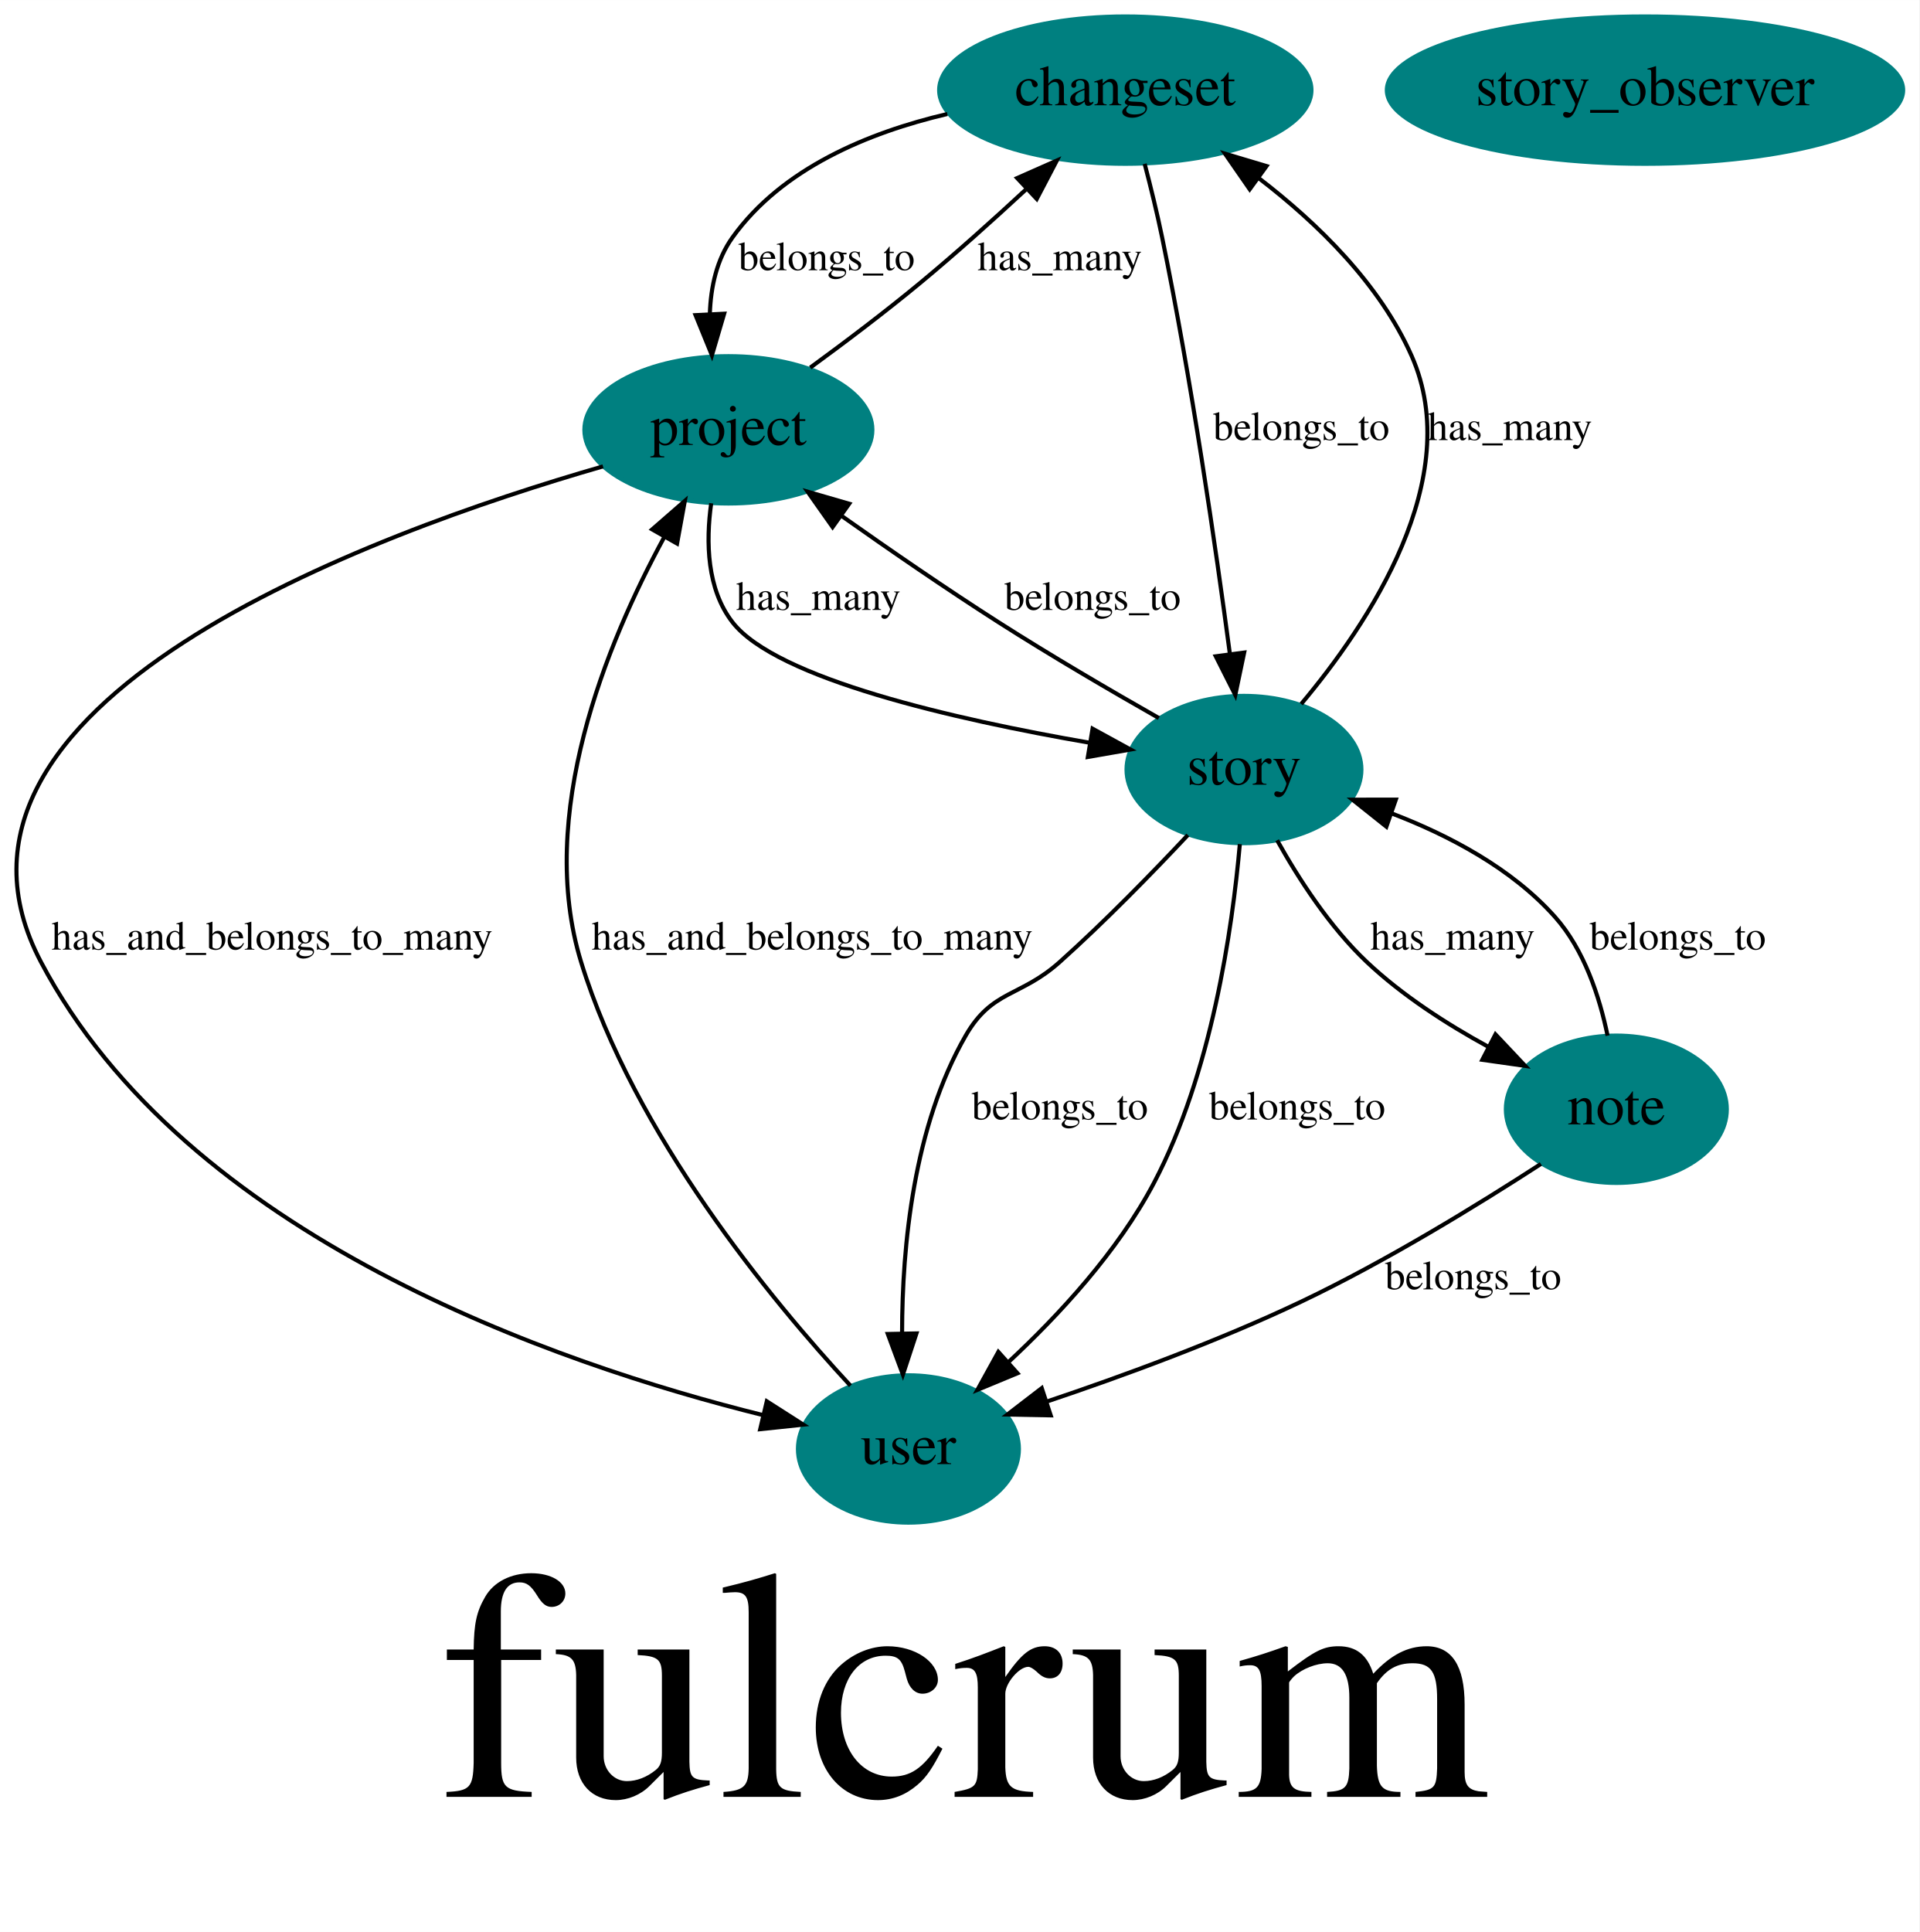
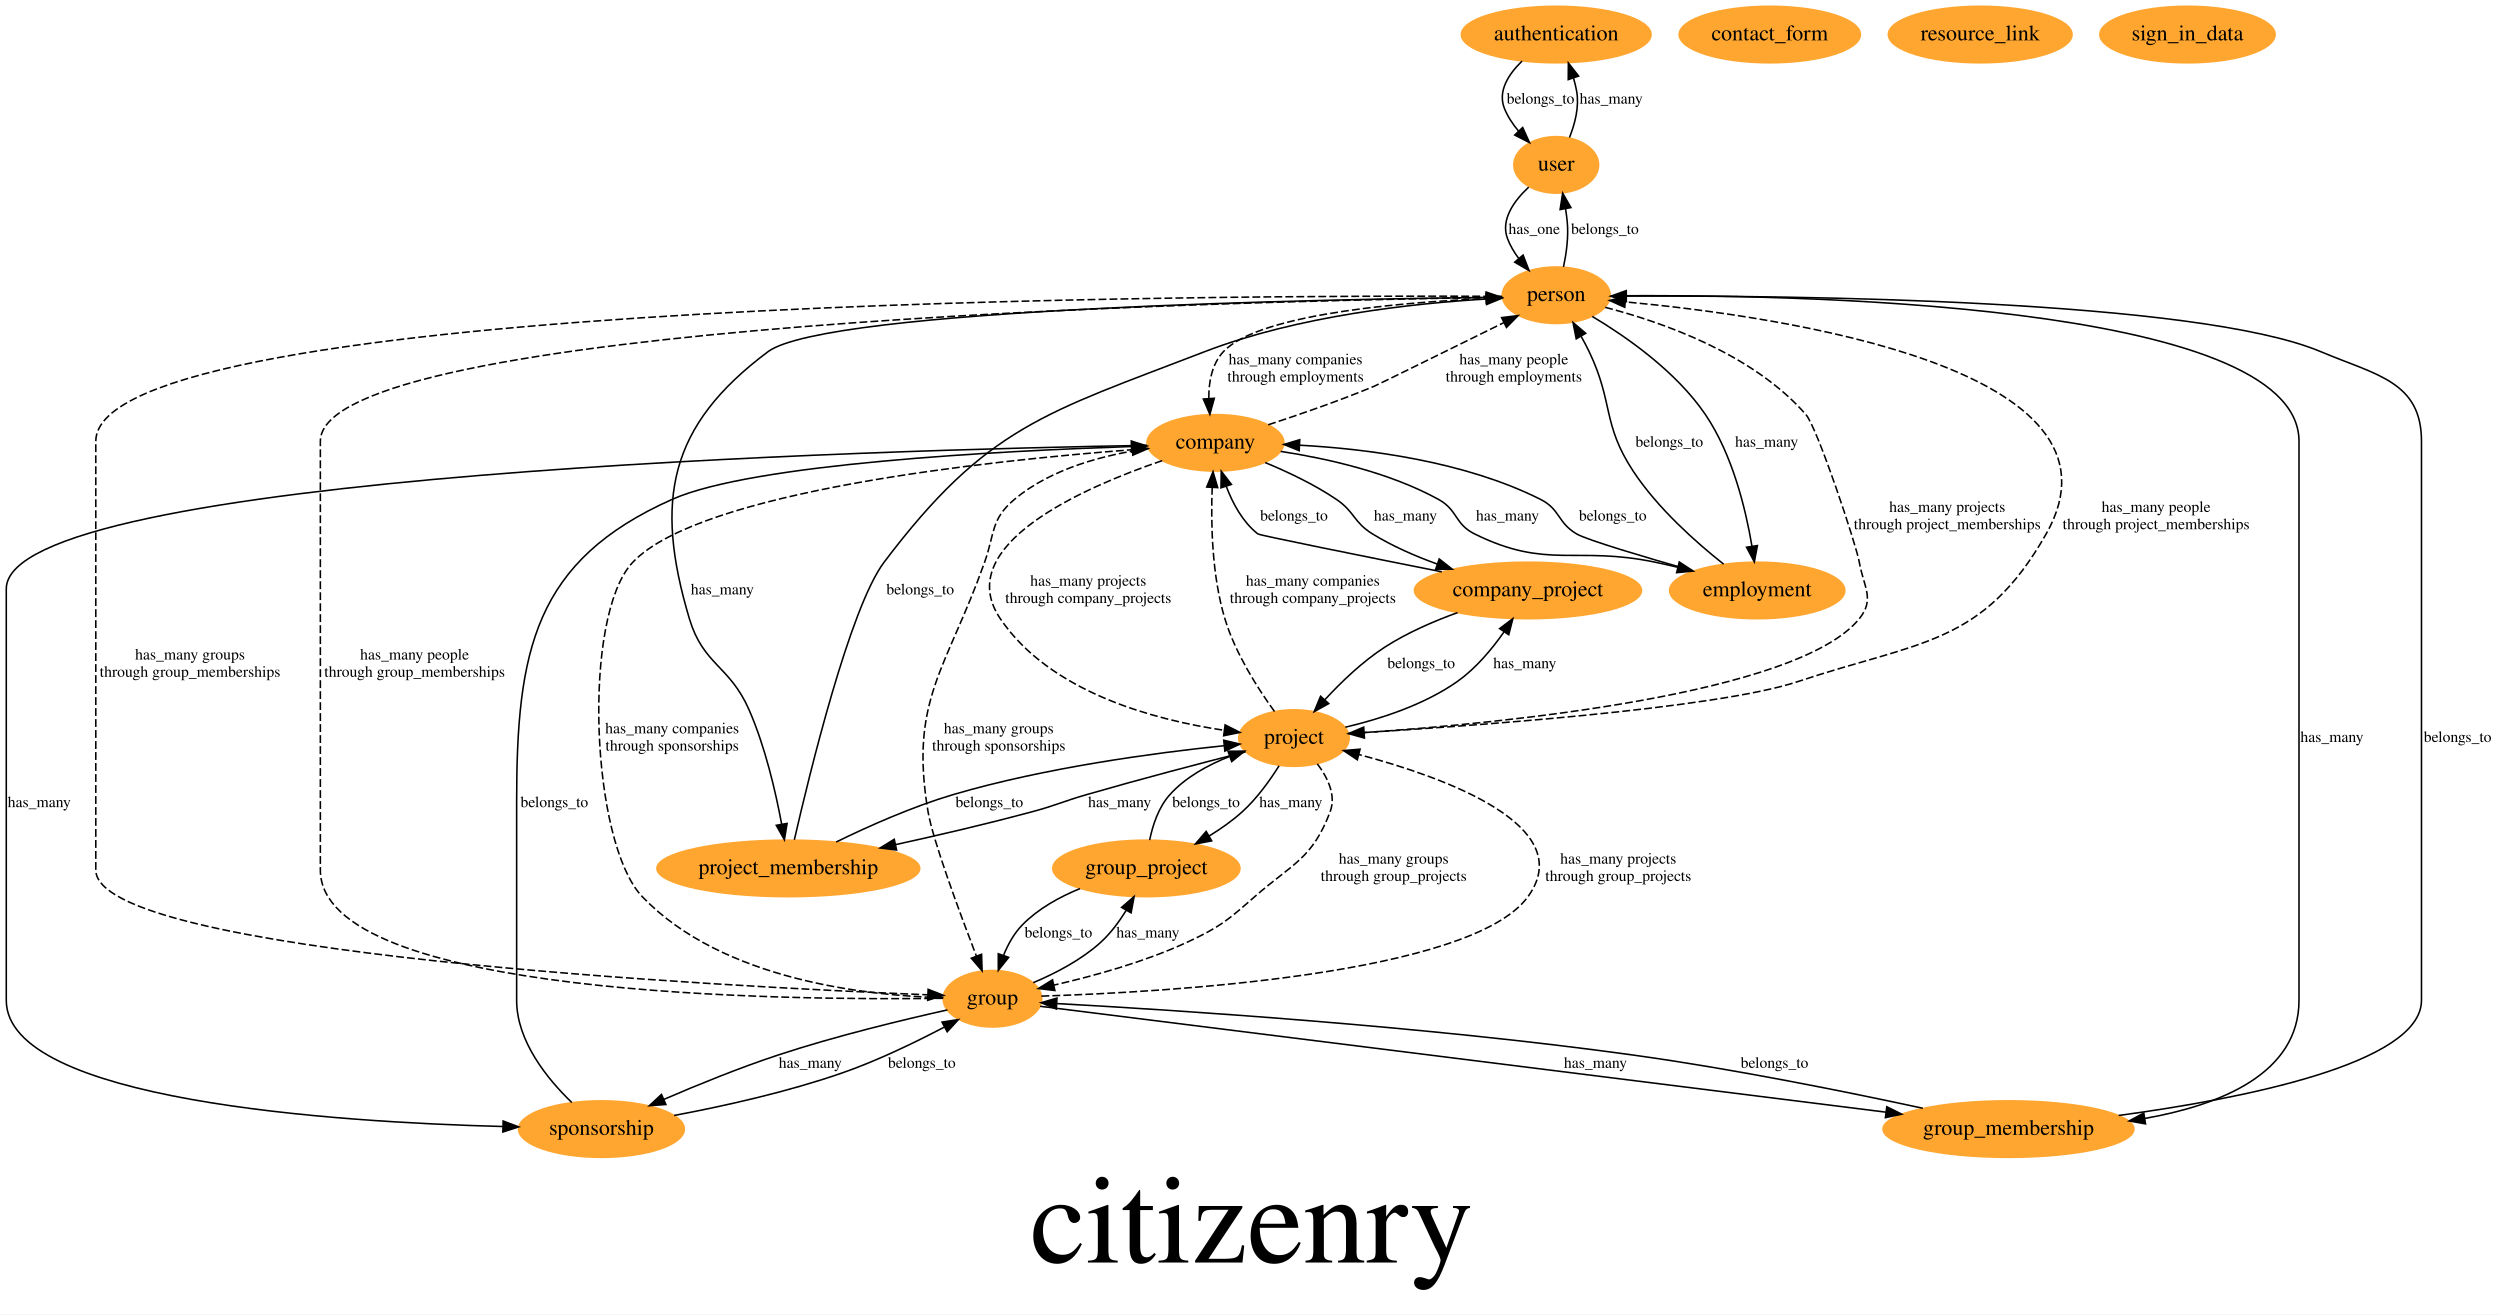
- <svg xmlns="http://www.w3.org/2000/svg" width="469pt" height="472pt" viewBox="0.00 0.00 469.04 472.00">
-   <g id="graph0" class="graph" transform="scale(1 1) rotate(0) translate(4 468)">
-     <polygon fill="white" stroke="transparent" points="-4,4 -4,-468 465.04,-468 465.04,4 -4,4" />
-     <text text-anchor="start" x="99.52" y="-29" font-family="Times,serif" font-size="14.00"> </text>
-     <text text-anchor="start" x="103.52" y="-29" font-family="Times,serif" font-size="80.00">fulcrum</text>
-     <text text-anchor="start" x="357.52" y="-29" font-family="Times,serif" font-size="14.00"> </text>
+ <svg xmlns="http://www.w3.org/2000/svg" width="1592pt" height="837pt" viewBox="0.00 0.00 1592.00 837.00">
+   <g id="graph0" class="graph" transform="scale(1 1) rotate(0) translate(4 833)">
+     <polygon fill="white" stroke="transparent" points="-4,4 -4,-833 1588,-833 1588,4 -4,4" />
+     <text text-anchor="start" x="648" y="-29" font-family="Times,serif" font-size="14.00"> </text>
+     <text text-anchor="start" x="652" y="-29" font-family="Times,serif" font-size="80.00">citizenry</text>
+     <text text-anchor="start" x="932" y="-29" font-family="Times,serif" font-size="14.00"> </text>
    <g id="node1" class="node">
-       <ellipse fill="teal" stroke="teal" cx="271" cy="-446" rx="45.49" ry="18" />
-       <text text-anchor="middle" x="271" y="-442.3" font-family="Times,serif" font-size="14.00">changeset</text>
+       <ellipse fill="#ffa630" stroke="#ffa630" cx="987" cy="-811" rx="60.39" ry="18" />
+       <text text-anchor="middle" x="987" y="-807.3" font-family="Times,serif" font-size="14.00">authentication</text>
+     </g>
+     <g id="node15" class="node">
+       <ellipse fill="#ffa630" stroke="#ffa630" cx="987" cy="-728" rx="27" ry="18" />
+       <text text-anchor="middle" x="987" y="-724.3" font-family="Times,serif" font-size="14.00">user</text>
+     </g>
+     <g id="edge1" class="edge">
+       <path fill="none" stroke="black" d="M965.27,-794.13C956.63,-785.75 949.65,-774.96 954,-764 956.08,-758.76 959.36,-753.85 963.06,-749.46" />
+       <polygon fill="black" stroke="black" points="965.64,-751.82 970,-742.16 960.57,-746.99 965.64,-751.82" />
+       <text text-anchor="middle" x="977" y="-767" font-family="Times,serif" font-size="10.00">belongs_to</text>
+     </g>
+     <g id="node2" class="node">
+       <ellipse fill="#ffa630" stroke="#ffa630" cx="770" cy="-551" rx="43.59" ry="18" />
+       <text text-anchor="middle" x="770" y="-547.3" font-family="Times,serif" font-size="14.00">company</text>
    </g>
    <g id="node3" class="node">
-       <ellipse fill="teal" stroke="teal" cx="174" cy="-363" rx="35.19" ry="18" />
-       <text text-anchor="middle" x="174" y="-359.3" font-family="Times,serif" font-size="14.00">project</text>
-     </g>
-     <g id="edge1" class="edge">
-       <path fill="none" stroke="black" d="M227.51,-440.17C208.17,-435.64 187.08,-426.87 175,-410 171.15,-404.63 169.69,-397.93 169.47,-391.32" />
-       <polygon fill="black" stroke="black" points="172.97,-391.37 169.98,-381.21 165.98,-391.02 172.97,-391.37" />
-       <text text-anchor="middle" x="198" y="-402" font-family="Times,serif" font-size="10.00">belongs_to</text>
+       <ellipse fill="#ffa630" stroke="#ffa630" cx="969" cy="-457" rx="72.29" ry="18" />
+       <text text-anchor="middle" x="969" y="-453.3" font-family="Times,serif" font-size="14.00">company_project</text>
+     </g>
+     <g id="edge2" class="edge">
+       <path fill="none" stroke="black" d="M801.62,-538.46C816.06,-532.49 833.01,-524.46 847,-515 858.72,-507.07 857.95,-500.41 870,-493 882.62,-485.24 897.2,-478.88 911.22,-473.81" />
+       <polygon fill="black" stroke="black" points="912.5,-477.07 920.81,-470.51 910.22,-470.46 912.5,-477.07" />
+       <text text-anchor="middle" x="891" y="-501.5" font-family="Times,serif" font-size="10.00">has_many</text>
+     </g>
+     <g id="node5" class="node">
+       <ellipse fill="#ffa630" stroke="#ffa630" cx="1115" cy="-457" rx="55.79" ry="18" />
+       <text text-anchor="middle" x="1115" y="-453.3" font-family="Times,serif" font-size="14.00">employment</text>
+     </g>
+     <g id="edge6" class="edge">
+       <path fill="none" stroke="black" d="M811.54,-545.55C841.02,-541.04 880.73,-532.18 912,-515 924.4,-508.19 922.32,-499.27 935,-493 981.37,-470.07 999.36,-485.56 1050,-475 1054.68,-474.02 1059.52,-472.93 1064.36,-471.77" />
+       <polygon fill="black" stroke="black" points="1065.36,-475.13 1074.23,-469.33 1063.69,-468.33 1065.36,-475.13" />
+       <text text-anchor="middle" x="956" y="-501.5" font-family="Times,serif" font-size="10.00">has_many</text>
+     </g>
+     <g id="node6" class="node">
+       <ellipse fill="#ffa630" stroke="#ffa630" cx="628" cy="-197" rx="31.4" ry="18" />
+       <text text-anchor="middle" x="628" y="-193.3" font-family="Times,serif" font-size="14.00">group</text>
+     </g>
+     <g id="edge5" class="edge">
+       <path fill="none" stroke="black" stroke-dasharray="5,2" d="M727.23,-547.32C700.14,-543.61 665.84,-534.97 642,-515 626.91,-502.36 629.58,-493.55 623,-475 598.77,-406.72 574.94,-387.44 587,-316 590.02,-298.11 606.6,-253.22 617.73,-224.25" />
+       <polygon fill="black" stroke="black" points="621.06,-225.33 621.41,-214.74 614.53,-222.8 621.06,-225.33" />
+       <text text-anchor="middle" x="632" y="-366" font-family="Times,serif" font-size="10.00">has_many groups </text>
+       <text text-anchor="middle" x="632" y="-355" font-family="Times,serif" font-size="10.00"> through sponsorships</text>
+     </g>
+     <g id="node9" class="node">
+       <ellipse fill="#ffa630" stroke="#ffa630" cx="987" cy="-645" rx="34.39" ry="18" />
+       <text text-anchor="middle" x="987" y="-641.3" font-family="Times,serif" font-size="14.00">person</text>
+     </g>
+     <g id="edge7" class="edge">
+       <path fill="none" stroke="black" stroke-dasharray="5,2" d="M803.6,-562.49C823.43,-568.97 848.91,-577.78 871,-587 873.12,-587.89 920.17,-611.05 953.69,-627.57" />
+       <polygon fill="black" stroke="black" points="952.22,-630.75 962.74,-632.03 955.32,-624.47 952.22,-630.75" />
+       <text text-anchor="middle" x="960" y="-601" font-family="Times,serif" font-size="10.00">has_many people </text>
+       <text text-anchor="middle" x="960" y="-590" font-family="Times,serif" font-size="10.00"> through employments</text>
+     </g>
+     <g id="node10" class="node">
+       <ellipse fill="#ffa630" stroke="#ffa630" cx="820" cy="-363" rx="35.19" ry="18" />
+       <text text-anchor="middle" x="820" y="-359.3" font-family="Times,serif" font-size="14.00">project</text>
+     </g>
+     <g id="edge3" class="edge">
+       <path fill="none" stroke="black" stroke-dasharray="5,2" d="M736.1,-539.67C686.02,-522.59 601.44,-485.66 633,-439 664.73,-392.09 731.11,-374.52 775.63,-367.94" />
+       <polygon fill="black" stroke="black" points="776.16,-371.4 785.61,-366.59 775.23,-364.46 776.16,-371.4" />
+       <text text-anchor="middle" x="689" y="-460" font-family="Times,serif" font-size="10.00">has_many projects </text>
+       <text text-anchor="middle" x="689" y="-449" font-family="Times,serif" font-size="10.00"> through company_projects</text>
+     </g>
+     <g id="node14" class="node">
+       <ellipse fill="#ffa630" stroke="#ffa630" cx="379" cy="-114" rx="52.79" ry="18" />
+       <text text-anchor="middle" x="379" y="-110.3" font-family="Times,serif" font-size="14.00">sponsorship</text>
+     </g>
+     <g id="edge4" class="edge">
+       <path fill="none" stroke="black" d="M726.4,-549.41C563.51,-546.64 0,-531.71 0,-458 0,-458 0,-458 0,-196 0,-132.12 208.49,-118.44 316.2,-115.64" />
+       <polygon fill="black" stroke="black" points="316.39,-119.13 326.3,-115.4 316.22,-112.13 316.39,-119.13" />
+       <text text-anchor="middle" x="21" y="-319" font-family="Times,serif" font-size="10.00">has_many</text>
+     </g>
+     <g id="edge9" class="edge">
+       <path fill="none" stroke="black" d="M914.14,-468.86C864.25,-478.79 798.19,-492.07 797,-493 787.37,-500.55 781,-512.37 776.88,-523.3" />
+       <polygon fill="black" stroke="black" points="773.51,-522.34 773.7,-532.93 780.16,-524.53 773.51,-522.34" />
+       <text text-anchor="middle" x="820" y="-501.5" font-family="Times,serif" font-size="10.00">belongs_to</text>
+     </g>
+     <g id="edge8" class="edge">
+       <path fill="none" stroke="black" d="M924.2,-442.89C908.89,-437.36 892.09,-430.07 878,-421 863.72,-411.81 850.06,-398.68 839.59,-387.33" />
+       <polygon fill="black" stroke="black" points="842.15,-384.95 832.88,-379.84 836.94,-389.62 842.15,-384.95" />
+       <text text-anchor="middle" x="901" y="-407.5" font-family="Times,serif" font-size="10.00">belongs_to</text>
    </g>
    <g id="node4" class="node">
-       <ellipse fill="teal" stroke="teal" cx="300" cy="-280" rx="28.7" ry="18" />
-       <text text-anchor="middle" x="300" y="-276.3" font-family="Times,serif" font-size="14.00">story</text>
-     </g>
-     <g id="edge2" class="edge">
-       <path fill="none" stroke="black" d="M275.73,-427.99C277.22,-422.3 278.79,-415.9 280,-410 287.18,-375.08 293.09,-334.36 296.57,-308.16" />
-       <polygon fill="black" stroke="black" points="300.05,-308.58 297.88,-298.21 293.11,-307.67 300.05,-308.58" />
-       <text text-anchor="middle" x="314" y="-360.5" font-family="Times,serif" font-size="10.00">belongs_to</text>
-     </g>
-     <g id="node2" class="node">
-       <ellipse fill="teal" stroke="teal" cx="391" cy="-197" rx="27" ry="18" />
-       <text text-anchor="middle" x="391" y="-193.3" font-family="Times,serif" font-size="14.00">note</text>
-     </g>
-     <g id="edge4" class="edge">
-       <path fill="none" stroke="black" d="M388.86,-214.98C386.9,-224.47 383.15,-235.97 376,-244 365.48,-255.81 350.17,-263.91 336.03,-269.31" />
-       <polygon fill="black" stroke="black" points="334.8,-266.04 326.51,-272.64 337.11,-272.65 334.8,-266.04" />
-       <text text-anchor="middle" x="406" y="-236" font-family="Times,serif" font-size="10.00">belongs_to</text>
-     </g>
-     <g id="node6" class="node">
-       <ellipse fill="teal" stroke="teal" cx="218" cy="-114" rx="27" ry="18" />
-       <text text-anchor="middle" x="218" y="-110.3" font-family="Times,serif" font-size="14.00">user</text>
-     </g>
-     <g id="edge3" class="edge">
-       <path fill="none" stroke="black" d="M372.56,-183.63C357.29,-173.73 334.81,-159.9 314,-150 293.9,-140.44 270.45,-131.84 251.75,-125.56" />
-       <polygon fill="black" stroke="black" points="252.77,-122.21 242.18,-122.41 250.58,-128.86 252.77,-122.21" />
-       <text text-anchor="middle" x="356" y="-153" font-family="Times,serif" font-size="10.00">belongs_to</text>
-     </g>
-     <g id="edge7" class="edge">
-       <path fill="none" stroke="black" d="M194.01,-378.2C202.49,-384.39 212.38,-391.86 221,-399 229.58,-406.11 238.64,-414.24 246.66,-421.67" />
-       <polygon fill="black" stroke="black" points="244.57,-424.51 254.27,-428.8 249.36,-419.41 244.57,-424.51" />
-       <text text-anchor="middle" x="255" y="-402" font-family="Times,serif" font-size="10.00">has_many</text>
-     </g>
-     <g id="edge6" class="edge">
-       <path fill="none" stroke="black" d="M169.8,-345.06C168.48,-335.58 168.73,-324.08 175,-316 185.72,-302.18 229.38,-292.25 262.11,-286.58" />
-       <polygon fill="black" stroke="black" points="263,-289.98 272.29,-284.89 261.85,-283.07 263,-289.98" />
-       <text text-anchor="middle" x="196" y="-319" font-family="Times,serif" font-size="10.00">has_many</text>
-     </g>
-     <g id="edge5" class="edge">
-       <path fill="none" stroke="black" d="M143.36,-354.07C86.37,-337.66 -27.25,-296.12 6,-233 41.35,-165.88 131.88,-134.8 182.46,-122.27" />
-       <polygon fill="black" stroke="black" points="183.39,-125.64 192.31,-119.94 181.78,-118.83 183.39,-125.64" />
-       <text text-anchor="middle" x="62.5" y="-236" font-family="Times,serif" font-size="10.00">has_and_belongs_to_many</text>
+       <ellipse fill="#ffa630" stroke="#ffa630" cx="1123" cy="-811" rx="57.69" ry="18" />
+       <text text-anchor="middle" x="1123" y="-807.3" font-family="Times,serif" font-size="14.00">contact_form</text>
    </g>
    <g id="edge11" class="edge">
-       <path fill="none" stroke="black" d="M313.98,-296.01C330.49,-315.66 354.16,-351.12 341,-381 333.23,-398.63 317.93,-413.52 303.62,-424.49" />
-       <polygon fill="black" stroke="black" points="301.4,-421.77 295.36,-430.48 305.51,-427.44 301.4,-421.77" />
-       <text text-anchor="middle" x="365" y="-360.5" font-family="Times,serif" font-size="10.00">has_many</text>
+       <path fill="none" stroke="black" d="M1074.12,-469.44C1043.81,-478.09 1006.64,-489.11 1000,-493 987.79,-500.14 989.64,-508.65 977,-515 928.75,-539.23 867.04,-547.13 823.59,-549.5" />
+       <polygon fill="black" stroke="black" points="823.34,-546.01 813.51,-549.97 823.66,-553 823.34,-546.01" />
+       <text text-anchor="middle" x="1023" y="-501.5" font-family="Times,serif" font-size="10.00">belongs_to</text>
+     </g>
+     <g id="edge10" class="edge">
+       <path fill="none" stroke="black" d="M1093.61,-473.74C1076.04,-487.63 1051.6,-509.31 1036,-533 1016.21,-563.07 1023.55,-576.53 1008,-609 1006.45,-612.23 1004.7,-615.55 1002.88,-618.79" />
+       <polygon fill="black" stroke="black" points="999.74,-617.22 997.7,-627.62 1005.78,-620.77 999.74,-617.22" />
+       <text text-anchor="middle" x="1059" y="-548.5" font-family="Times,serif" font-size="10.00">belongs_to</text>
+     </g>
+     <g id="edge17" class="edge">
+       <path fill="none" stroke="black" stroke-dasharray="5,2" d="M596.78,-197.65C548.54,-198.89 456.13,-208.63 405,-262 372.25,-296.2 366.39,-440.66 399,-475 441.92,-520.19 624.93,-539.59 716.86,-546.61" />
+       <polygon fill="black" stroke="black" points="716.84,-550.12 727.07,-547.36 717.35,-543.13 716.84,-550.12" />
+       <text text-anchor="middle" x="424" y="-366" font-family="Times,serif" font-size="10.00">has_many companies </text>
+       <text text-anchor="middle" x="424" y="-355" font-family="Times,serif" font-size="10.00"> through sponsorships</text>
+     </g>
+     <g id="node7" class="node">
+       <ellipse fill="#ffa630" stroke="#ffa630" cx="1275" cy="-114" rx="79.89" ry="18" />
+       <text text-anchor="middle" x="1275" y="-110.3" font-family="Times,serif" font-size="14.00">group_membership</text>
+     </g>
+     <g id="edge14" class="edge">
+       <path fill="none" stroke="black" d="M658.34,-192.2C754.34,-180.18 1053.61,-142.72 1196.95,-124.77" />
+       <polygon fill="black" stroke="black" points="1197.5,-128.23 1206.99,-123.51 1196.63,-121.28 1197.5,-128.23" />
+       <text text-anchor="middle" x="1012" y="-153" font-family="Times,serif" font-size="10.00">has_many</text>
+     </g>
+     <g id="node8" class="node">
+       <ellipse fill="#ffa630" stroke="#ffa630" cx="726" cy="-280" rx="59.59" ry="18" />
+       <text text-anchor="middle" x="726" y="-276.3" font-family="Times,serif" font-size="14.00">group_project</text>
    </g>
    <g id="edge12" class="edge">
-       <path fill="none" stroke="black" d="M308.1,-262.72C313.39,-253.24 320.99,-241.51 330,-233 338.63,-224.85 349.5,-217.84 359.67,-212.28" />
-       <polygon fill="black" stroke="black" points="361.46,-215.3 368.73,-207.59 358.24,-209.08 361.46,-215.3" />
-       <text text-anchor="middle" x="351" y="-236" font-family="Times,serif" font-size="10.00">has_many</text>
-     </g>
-     <g id="edge8" class="edge">
-       <path fill="none" stroke="black" d="M279.2,-292.58C267.54,-299.21 252.8,-307.82 240,-316 227.24,-324.15 213.46,-333.64 201.8,-341.88" />
-       <polygon fill="black" stroke="black" points="199.47,-339.24 193.36,-347.89 203.53,-344.94 199.47,-339.24" />
-       <text text-anchor="middle" x="263" y="-319" font-family="Times,serif" font-size="10.00">belongs_to</text>
-     </g>
-     <g id="edge9" class="edge">
-       <path fill="none" stroke="black" d="M286.29,-264C277.61,-254.76 265.99,-242.84 255,-233 245.33,-224.34 238.48,-226.25 232,-215 219.25,-192.88 216.47,-163.57 216.45,-142.41" />
-       <polygon fill="black" stroke="black" points="219.96,-142.23 216.65,-132.16 212.96,-142.09 219.96,-142.23" />
-       <text text-anchor="middle" x="255" y="-194.5" font-family="Times,serif" font-size="10.00">belongs_to</text>
-     </g>
-     <g id="edge10" class="edge">
-       <path fill="none" stroke="black" d="M298.99,-261.78C297.16,-241.06 292.08,-205.74 278,-179 269.18,-162.26 254.79,-146.7 242.32,-135.11" />
-       <polygon fill="black" stroke="black" points="244.65,-132.5 234.86,-128.44 239.98,-137.71 244.65,-132.5" />
-       <text text-anchor="middle" x="313" y="-194.5" font-family="Times,serif" font-size="10.00">belongs_to</text>
-     </g>
-     <g id="node5" class="node">
-       <ellipse fill="teal" stroke="teal" cx="398" cy="-446" rx="63.09" ry="18" />
-       <text text-anchor="middle" x="398" y="-442.3" font-family="Times,serif" font-size="14.00">story_observer</text>
+       <path fill="none" stroke="black" d="M653.96,-207.23C667.85,-213.08 684.59,-221.69 697,-233 703.28,-238.72 708.73,-246.11 713.16,-253.28" />
+       <polygon fill="black" stroke="black" points="710.2,-255.16 718.2,-262.1 716.28,-251.68 710.2,-255.16" />
+       <text text-anchor="middle" x="727" y="-236" font-family="Times,serif" font-size="10.00">has_many</text>
+     </g>
+     <g id="edge15" class="edge">
+       <path fill="none" stroke="black" stroke-dasharray="5,2" d="M596.53,-197.28C497.69,-195.86 200,-198.27 200,-279 200,-552 200,-552 200,-552 200,-627.25 775,-641.08 942.02,-643.5" />
+       <polygon fill="black" stroke="black" points="942.38,-647.01 952.42,-643.65 942.47,-640.01 942.38,-647.01" />
+       <text text-anchor="middle" x="260" y="-413" font-family="Times,serif" font-size="10.00">has_many people </text>
+       <text text-anchor="middle" x="260" y="-402" font-family="Times,serif" font-size="10.00"> through group_memberships</text>
    </g>
    <g id="edge13" class="edge">
-       <path fill="none" stroke="black" d="M203.84,-129.46C184.55,-150.29 150.93,-190.88 138,-233 127,-268.83 144.13,-310.69 158.32,-336.77" />
-       <polygon fill="black" stroke="black" points="155.37,-338.67 163.36,-345.63 161.46,-335.21 155.37,-338.67" />
-       <text text-anchor="middle" x="194.5" y="-236" font-family="Times,serif" font-size="10.00">has_and_belongs_to_many</text>
+       <path fill="none" stroke="black" stroke-dasharray="5,2" d="M659.17,-198.67C736.36,-201.08 932.77,-212.1 969,-262 1001.73,-307.1 915.99,-337.99 861.34,-352.52" />
+       <polygon fill="black" stroke="black" points="860.35,-349.16 851.54,-355.04 862.09,-355.94 860.35,-349.16" />
+       <text text-anchor="middle" x="1026.5" y="-283" font-family="Times,serif" font-size="10.00">has_many projects </text>
+       <text text-anchor="middle" x="1026.5" y="-272" font-family="Times,serif" font-size="10.00"> through group_projects</text>
+     </g>
+     <g id="edge16" class="edge">
+       <path fill="none" stroke="black" d="M599.33,-189.9C571.38,-183.67 527.82,-173.2 491,-161 466.6,-152.92 439.96,-142.06 418.78,-132.93" />
+       <polygon fill="black" stroke="black" points="420.03,-129.65 409.47,-128.87 417.23,-136.07 420.03,-129.65" />
+       <text text-anchor="middle" x="512" y="-153" font-family="Times,serif" font-size="10.00">has_many</text>
+     </g>
+     <g id="edge18" class="edge">
+       <path fill="none" stroke="black" d="M1220.45,-127.25C1172.38,-137.63 1100.36,-152.19 1037,-161 903.12,-179.61 743.11,-189.86 669.18,-193.92" />
+       <polygon fill="black" stroke="black" points="668.71,-190.44 658.91,-194.47 669.08,-197.43 668.71,-190.44" />
+       <text text-anchor="middle" x="1126" y="-153" font-family="Times,serif" font-size="10.00">belongs_to</text>
+     </g>
+     <g id="edge19" class="edge">
+       <path fill="none" stroke="black" d="M1345.13,-122.67C1423.04,-133.19 1538,-155.57 1538,-196 1538,-552 1538,-552 1538,-552 1538,-590.09 1509.09,-594.18 1474,-609 1395.02,-642.36 1136.74,-644.85 1031.87,-644.43" />
+       <polygon fill="black" stroke="black" points="1031.64,-640.93 1021.62,-644.38 1031.6,-647.93 1031.64,-640.93" />
+       <text text-anchor="middle" x="1561" y="-360.5" font-family="Times,serif" font-size="10.00">belongs_to</text>
+     </g>
+     <g id="edge21" class="edge">
+       <path fill="none" stroke="black" d="M683.78,-267.16C670.68,-261.81 657.05,-254.31 647,-244 641.81,-238.68 637.97,-231.74 635.15,-224.88" />
+       <polygon fill="black" stroke="black" points="638.32,-223.34 631.71,-215.06 631.71,-225.66 638.32,-223.34" />
+       <text text-anchor="middle" x="670" y="-236" font-family="Times,serif" font-size="10.00">belongs_to</text>
+     </g>
+     <g id="edge20" class="edge">
+       <path fill="none" stroke="black" d="M728.1,-298.02C730.04,-307.52 733.79,-319.02 741,-327 751.03,-338.11 765.25,-345.88 778.86,-351.22" />
+       <polygon fill="black" stroke="black" points="778,-354.63 788.59,-354.69 780.35,-348.03 778,-354.63" />
+       <text text-anchor="middle" x="764" y="-319" font-family="Times,serif" font-size="10.00">belongs_to</text>
+     </g>
+     <g id="edge28" class="edge">
+       <path fill="none" stroke="black" stroke-dasharray="5,2" d="M952.54,-643.26C898.72,-641.32 798.45,-634.31 775,-609 767.71,-601.13 765.68,-589.76 765.77,-579.23" />
+       <polygon fill="black" stroke="black" points="769.27,-579.37 766.45,-569.16 762.28,-578.9 769.27,-579.37" />
+       <text text-anchor="middle" x="821" y="-601" font-family="Times,serif" font-size="10.00">has_many companies </text>
+       <text text-anchor="middle" x="821" y="-590" font-family="Times,serif" font-size="10.00"> through employments</text>
+     </g>
+     <g id="edge27" class="edge">
+       <path fill="none" stroke="black" d="M1009.92,-631.52C1031.55,-618.61 1063.37,-596.48 1082,-569 1099.22,-543.6 1107.63,-509.03 1111.63,-485.26" />
+       <polygon fill="black" stroke="black" points="1115.12,-485.58 1113.16,-475.16 1108.2,-484.52 1115.12,-485.58" />
+       <text text-anchor="middle" x="1121" y="-548.5" font-family="Times,serif" font-size="10.00">has_many</text>
+     </g>
+     <g id="edge26" class="edge">
+       <path fill="none" stroke="black" stroke-dasharray="5,2" d="M952.52,-644.28C784.21,-645.19 57,-643.82 57,-552 57,-552 57,-552 57,-279 57,-225.44 455.85,-204.83 586.85,-199.5" />
+       <polygon fill="black" stroke="black" points="587.04,-203 596.9,-199.1 586.76,-196 587.04,-203" />
+       <text text-anchor="middle" x="117" y="-413" font-family="Times,serif" font-size="10.00">has_many groups </text>
+       <text text-anchor="middle" x="117" y="-402" font-family="Times,serif" font-size="10.00"> through group_memberships</text>
+     </g>
+     <g id="edge25" class="edge">
+       <path fill="none" stroke="black" d="M1021.78,-644.62C1131.01,-645.64 1460,-641.3 1460,-552 1460,-552 1460,-552 1460,-196 1460,-149.26 1409.83,-129.23 1361.74,-120.77" />
+       <polygon fill="black" stroke="black" points="1362.28,-117.31 1351.85,-119.18 1361.17,-124.23 1362.28,-117.31" />
+       <text text-anchor="middle" x="1481" y="-360.5" font-family="Times,serif" font-size="10.00">has_many</text>
+     </g>
+     <g id="edge24" class="edge">
+       <path fill="none" stroke="black" stroke-dasharray="5,2" d="M1018.19,-637.29C1054.02,-628 1112.22,-607.78 1146,-569 1153.3,-560.63 1178.08,-485.94 1180,-475 1182.76,-459.24 1190.07,-451.44 1180,-439 1140.82,-390.6 952.32,-372.42 864.81,-366.5" />
+       <polygon fill="black" stroke="black" points="864.87,-362.99 854.66,-365.84 864.41,-369.98 864.87,-362.99" />
+       <text text-anchor="middle" x="1236" y="-507" font-family="Times,serif" font-size="10.00">has_many projects </text>
+       <text text-anchor="middle" x="1236" y="-496" font-family="Times,serif" font-size="10.00"> through project_memberships</text>
+     </g>
+     <g id="node11" class="node">
+       <ellipse fill="#ffa630" stroke="#ffa630" cx="498" cy="-280" rx="83.69" ry="18" />
+       <text text-anchor="middle" x="498" y="-276.3" font-family="Times,serif" font-size="14.00">project_membership</text>
+     </g>
+     <g id="edge23" class="edge">
+       <path fill="none" stroke="black" d="M952.42,-643.73C845.04,-642.58 522.27,-636.84 485,-609 421.91,-561.86 412.48,-514.47 435,-439 443.81,-409.47 460.65,-409.23 473,-381 483.32,-357.41 489.94,-328.74 493.76,-308.15" />
+       <polygon fill="black" stroke="black" points="497.22,-308.65 495.5,-298.2 490.33,-307.44 497.22,-308.65" />
+       <text text-anchor="middle" x="456" y="-454.5" font-family="Times,serif" font-size="10.00">has_many</text>
+     </g>
+     <g id="edge22" class="edge">
+       <path fill="none" stroke="black" d="M991.64,-662.99C993.48,-671.64 994.96,-682.35 994,-692 993.74,-694.59 993.38,-697.27 992.96,-699.95" />
+       <polygon fill="black" stroke="black" points="989.47,-699.54 991.1,-710.01 996.36,-700.81 989.47,-699.54" />
+       <text text-anchor="middle" x="1018" y="-684" font-family="Times,serif" font-size="10.00">belongs_to</text>
+     </g>
+     <g id="edge32" class="edge">
+       <path fill="none" stroke="black" stroke-dasharray="5,2" d="M807.6,-379.91C797.07,-394.41 782.66,-416.88 776,-439 767.7,-466.6 767.04,-499.78 767.93,-522.63" />
+       <polygon fill="black" stroke="black" points="764.44,-522.84 768.45,-532.64 771.43,-522.48 764.44,-522.84" />
+       <text text-anchor="middle" x="832" y="-460" font-family="Times,serif" font-size="10.00">has_many companies </text>
+       <text text-anchor="middle" x="832" y="-449" font-family="Times,serif" font-size="10.00"> through company_projects</text>
+     </g>
+     <g id="edge31" class="edge">
+       <path fill="none" stroke="black" d="M852.69,-369.92C874.38,-375.01 902.66,-383.97 924,-399 935.79,-407.31 946.03,-419.57 953.75,-430.6" />
+       <polygon fill="black" stroke="black" points="950.94,-432.69 959.39,-439.08 956.77,-428.81 950.94,-432.69" />
+       <text text-anchor="middle" x="967" y="-407.5" font-family="Times,serif" font-size="10.00">has_many</text>
+     </g>
+     <g id="edge34" class="edge">
+       <path fill="none" stroke="black" stroke-dasharray="5,2" d="M834.86,-346.6C841.49,-337.82 847,-326.52 843,-316 831.59,-285.99 819.17,-283.14 795,-262 777.65,-246.82 772.91,-242.7 752,-233 724.8,-220.39 692.09,-211.39 667.1,-205.67" />
+       <polygon fill="black" stroke="black" points="667.76,-202.24 657.24,-203.5 666.25,-209.07 667.76,-202.24" />
+       <text text-anchor="middle" x="883.5" y="-283" font-family="Times,serif" font-size="10.00">has_many groups </text>
+       <text text-anchor="middle" x="883.5" y="-272" font-family="Times,serif" font-size="10.00"> through group_projects</text>
+     </g>
+     <g id="edge33" class="edge">
+       <path fill="none" stroke="black" d="M810.5,-345.33C804.59,-335.93 796.34,-324.43 787,-316 780.68,-310.29 773.28,-305.1 765.86,-300.56" />
+       <polygon fill="black" stroke="black" points="767.6,-297.53 757.19,-295.55 764.09,-303.58 767.6,-297.53" />
+       <text text-anchor="middle" x="818" y="-319" font-family="Times,serif" font-size="10.00">has_many</text>
+     </g>
+     <g id="edge30" class="edge">
+       <path fill="none" stroke="black" stroke-dasharray="5,2" d="M854.67,-365.91C926.36,-370.17 1088.56,-381.47 1141,-399 1218.49,-424.91 1258.61,-421.97 1299,-493 1359.05,-598.59 1130.42,-631.55 1031.02,-640.76" />
+       <polygon fill="black" stroke="black" points="1030.63,-637.29 1020.97,-641.66 1031.24,-644.26 1030.63,-637.29" />
+       <text text-anchor="middle" x="1369" y="-507" font-family="Times,serif" font-size="10.00">has_many people </text>
+       <text text-anchor="middle" x="1369" y="-496" font-family="Times,serif" font-size="10.00"> through project_memberships</text>
+     </g>
+     <g id="edge29" class="edge">
+       <path fill="none" stroke="black" d="M789.22,-354.26C762.4,-347.41 722.5,-336.99 688,-327 672.34,-322.46 668.74,-320.24 653,-316 624.77,-308.39 593.35,-301.08 566.21,-295.13" />
+       <polygon fill="black" stroke="black" points="566.94,-291.71 556.43,-293 565.45,-298.55 566.94,-291.71" />
+       <text text-anchor="middle" x="709" y="-319" font-family="Times,serif" font-size="10.00">has_many</text>
+     </g>
+     <g id="edge36" class="edge">
+       <path fill="none" stroke="black" d="M501.84,-298.21C511.44,-340.14 537.29,-446.27 559,-475 624.4,-561.55 661.79,-569.97 763,-609 822.41,-631.91 896.18,-639.84 942.44,-642.58" />
+       <polygon fill="black" stroke="black" points="942.27,-646.07 952.44,-643.11 942.65,-639.08 942.27,-646.07" />
+       <text text-anchor="middle" x="582" y="-454.5" font-family="Times,serif" font-size="10.00">belongs_to</text>
+     </g>
+     <g id="edge35" class="edge">
+       <path fill="none" stroke="black" d="M528.47,-296.81C549.03,-306.85 577.04,-319.35 603,-327 661.29,-344.17 731.02,-353.52 775.41,-358.14" />
+       <polygon fill="black" stroke="black" points="775.28,-361.64 785.58,-359.16 775.98,-354.68 775.28,-361.64" />
+       <text text-anchor="middle" x="626" y="-319" font-family="Times,serif" font-size="10.00">belongs_to</text>
+     </g>
+     <g id="node12" class="node">
+       <ellipse fill="#ffa630" stroke="#ffa630" cx="1257" cy="-811" rx="58.49" ry="18" />
+       <text text-anchor="middle" x="1257" y="-807.3" font-family="Times,serif" font-size="14.00">resource_link</text>
+     </g>
+     <g id="node13" class="node">
+       <ellipse fill="#ffa630" stroke="#ffa630" cx="1389" cy="-811" rx="55.79" ry="18" />
+       <text text-anchor="middle" x="1389" y="-807.3" font-family="Times,serif" font-size="14.00">sign_in_data</text>
+     </g>
+     <g id="edge37" class="edge">
+       <path fill="none" stroke="black" d="M360.11,-130.93C344.54,-145.95 325,-169.97 325,-196 325,-322.5 325,-322.5 325,-322.5 325,-418.71 336.13,-475.83 424,-515 474.95,-537.71 632.63,-545.87 716.41,-548.65" />
+       <polygon fill="black" stroke="black" points="716.39,-552.16 726.49,-548.98 716.61,-545.16 716.39,-552.16" />
+       <text text-anchor="middle" x="349" y="-319" font-family="Times,serif" font-size="10.00">belongs_to</text>
+     </g>
+     <g id="edge38" class="edge">
+       <path fill="none" stroke="black" d="M425.25,-122.67C456.24,-128.49 497.68,-137.62 533,-150 555.24,-157.8 579.1,-169.37 597.35,-178.95" />
+       <polygon fill="black" stroke="black" points="595.87,-182.13 606.34,-183.75 599.17,-175.96 595.87,-182.13" />
+       <text text-anchor="middle" x="583" y="-153" font-family="Times,serif" font-size="10.00">belongs_to</text>
+     </g>
+     <g id="edge40" class="edge">
+       <path fill="none" stroke="black" d="M995.43,-745.43C998.92,-754.12 1001.79,-765.03 1000,-775 999.51,-777.72 998.83,-780.5 998.02,-783.25" />
+       <polygon fill="black" stroke="black" points="994.65,-782.3 994.73,-792.9 1001.27,-784.56 994.65,-782.3" />
+       <text text-anchor="middle" x="1022" y="-767" font-family="Times,serif" font-size="10.00">has_many</text>
+     </g>
+     <g id="edge39" class="edge">
+       <path fill="none" stroke="black" d="M969.47,-713.84C960.13,-705.1 951.42,-693.07 956,-681 957.66,-676.61 960.16,-672.42 963.02,-668.56" />
+       <polygon fill="black" stroke="black" points="965.9,-670.58 969.7,-660.7 960.56,-666.05 965.9,-670.58" />
+       <text text-anchor="middle" x="973" y="-684" font-family="Times,serif" font-size="10.00">has_one</text>
    </g>
  </g>
</svg>
